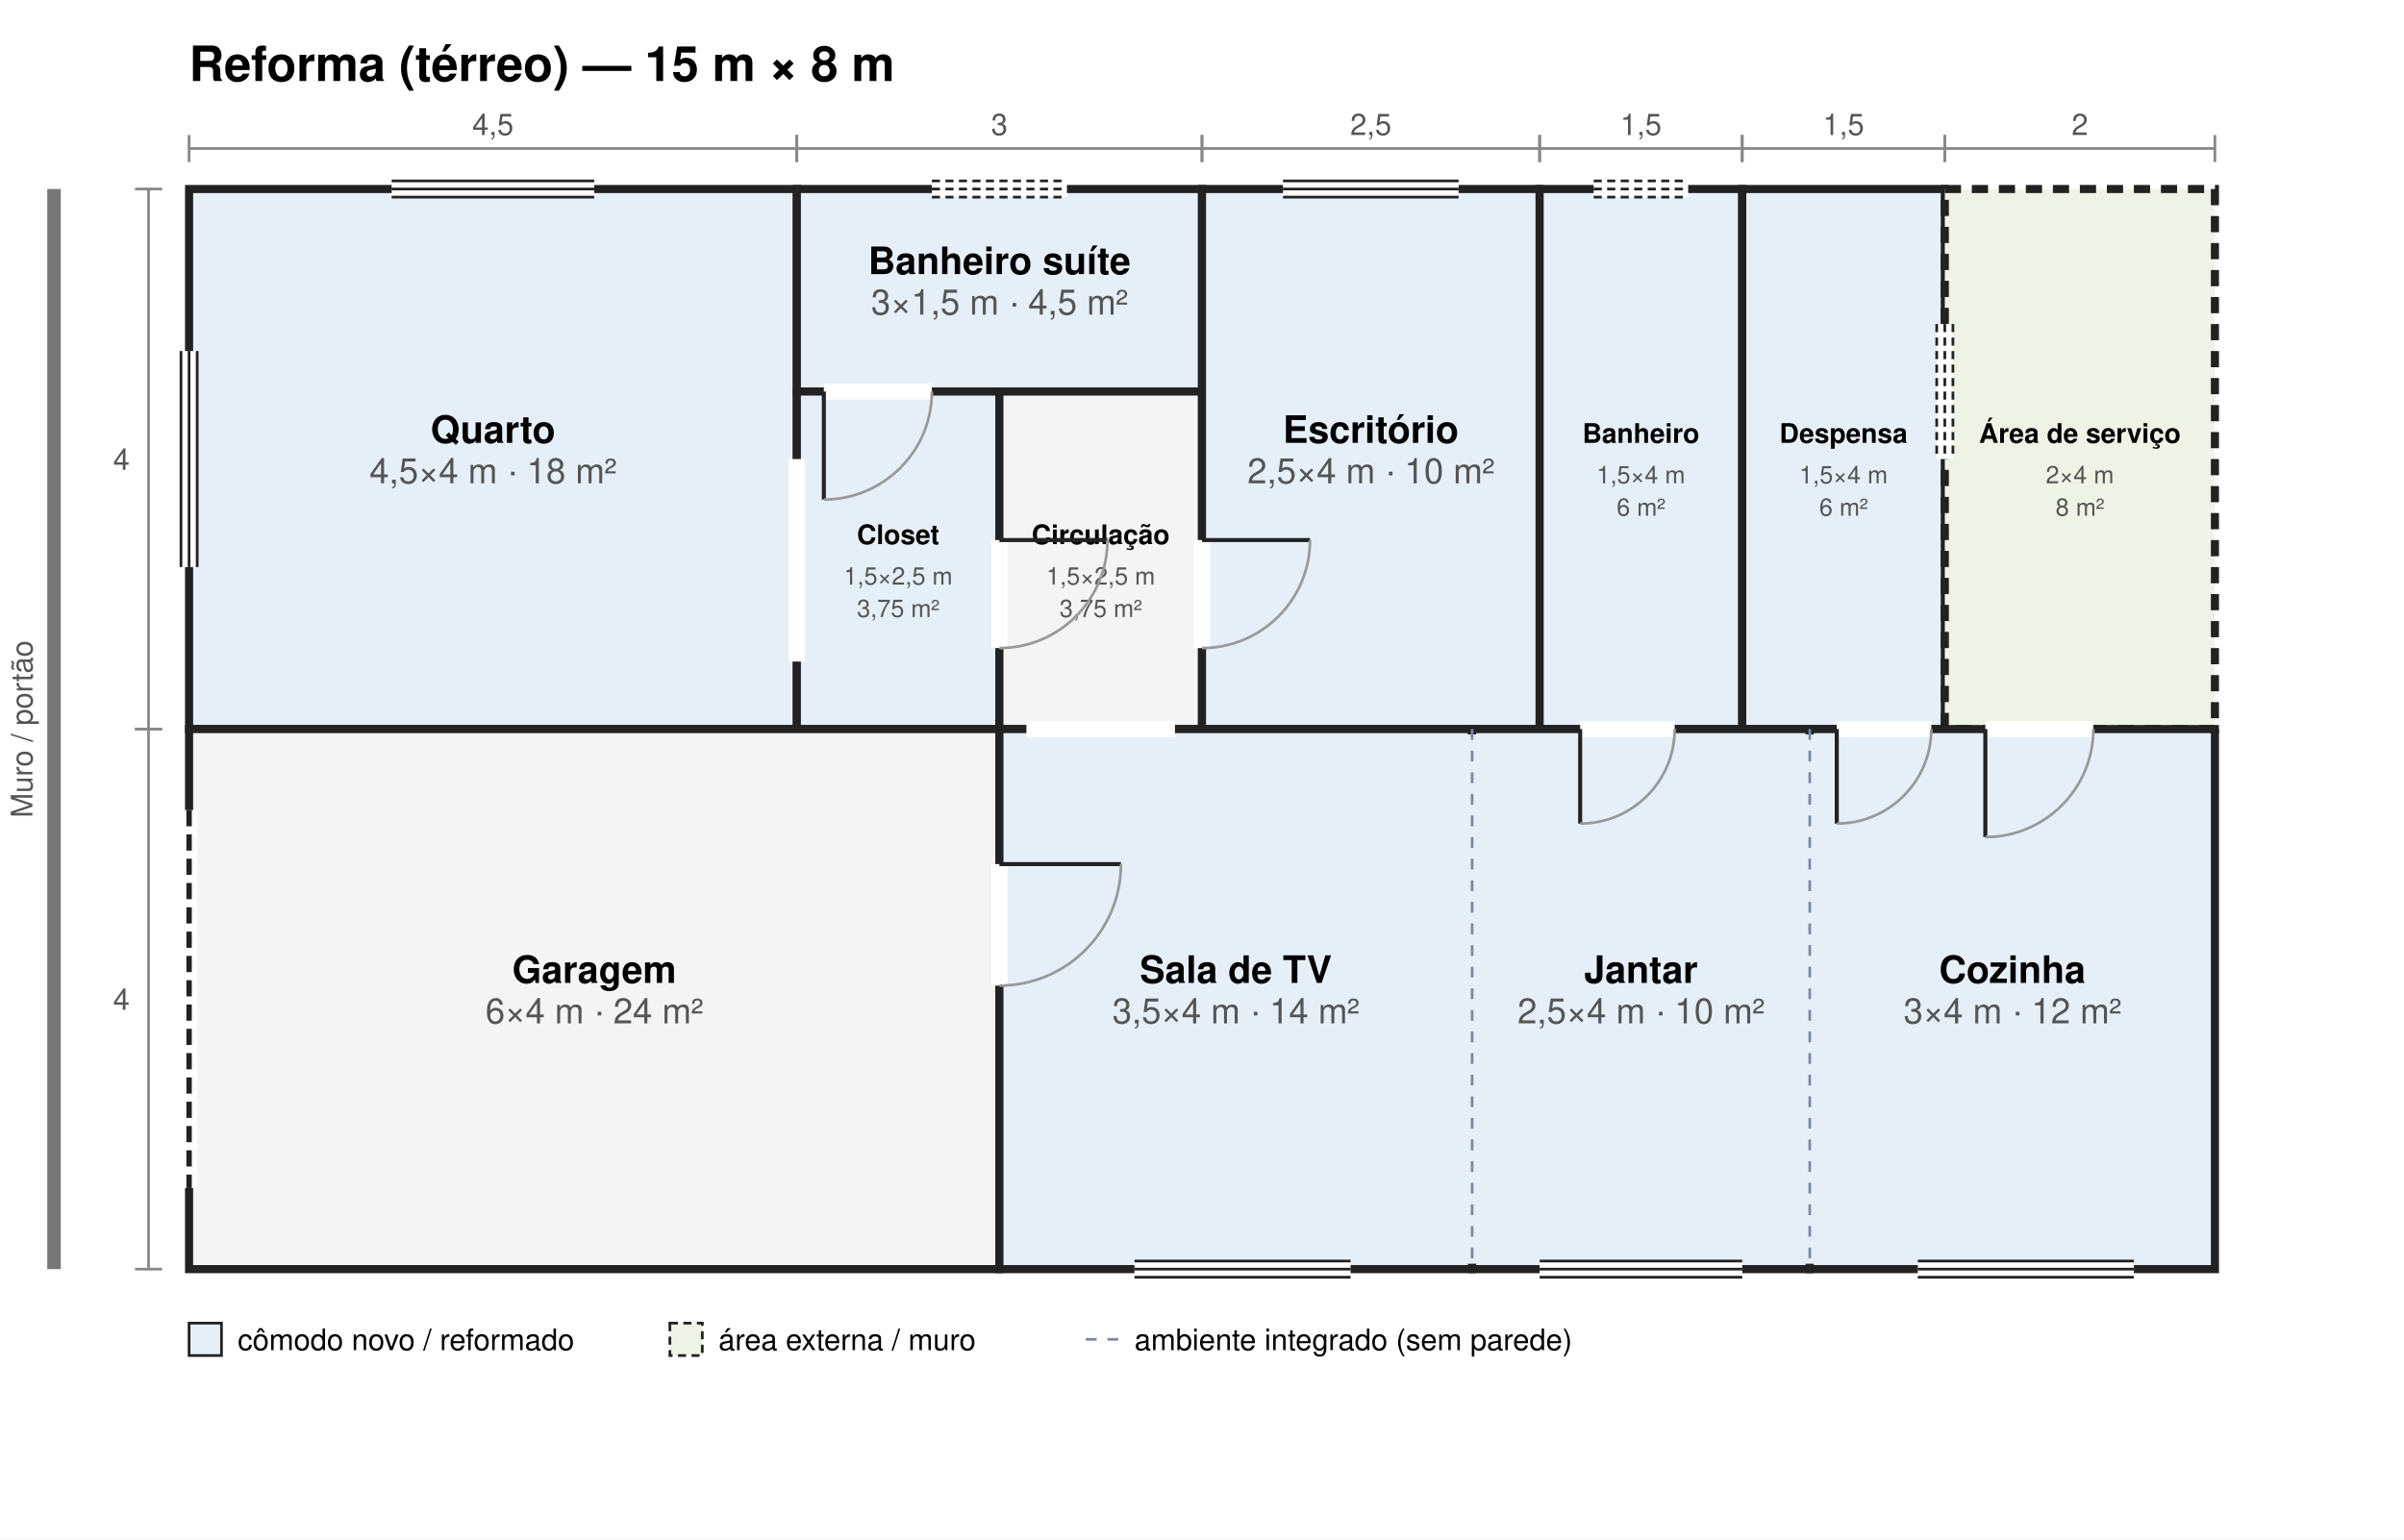
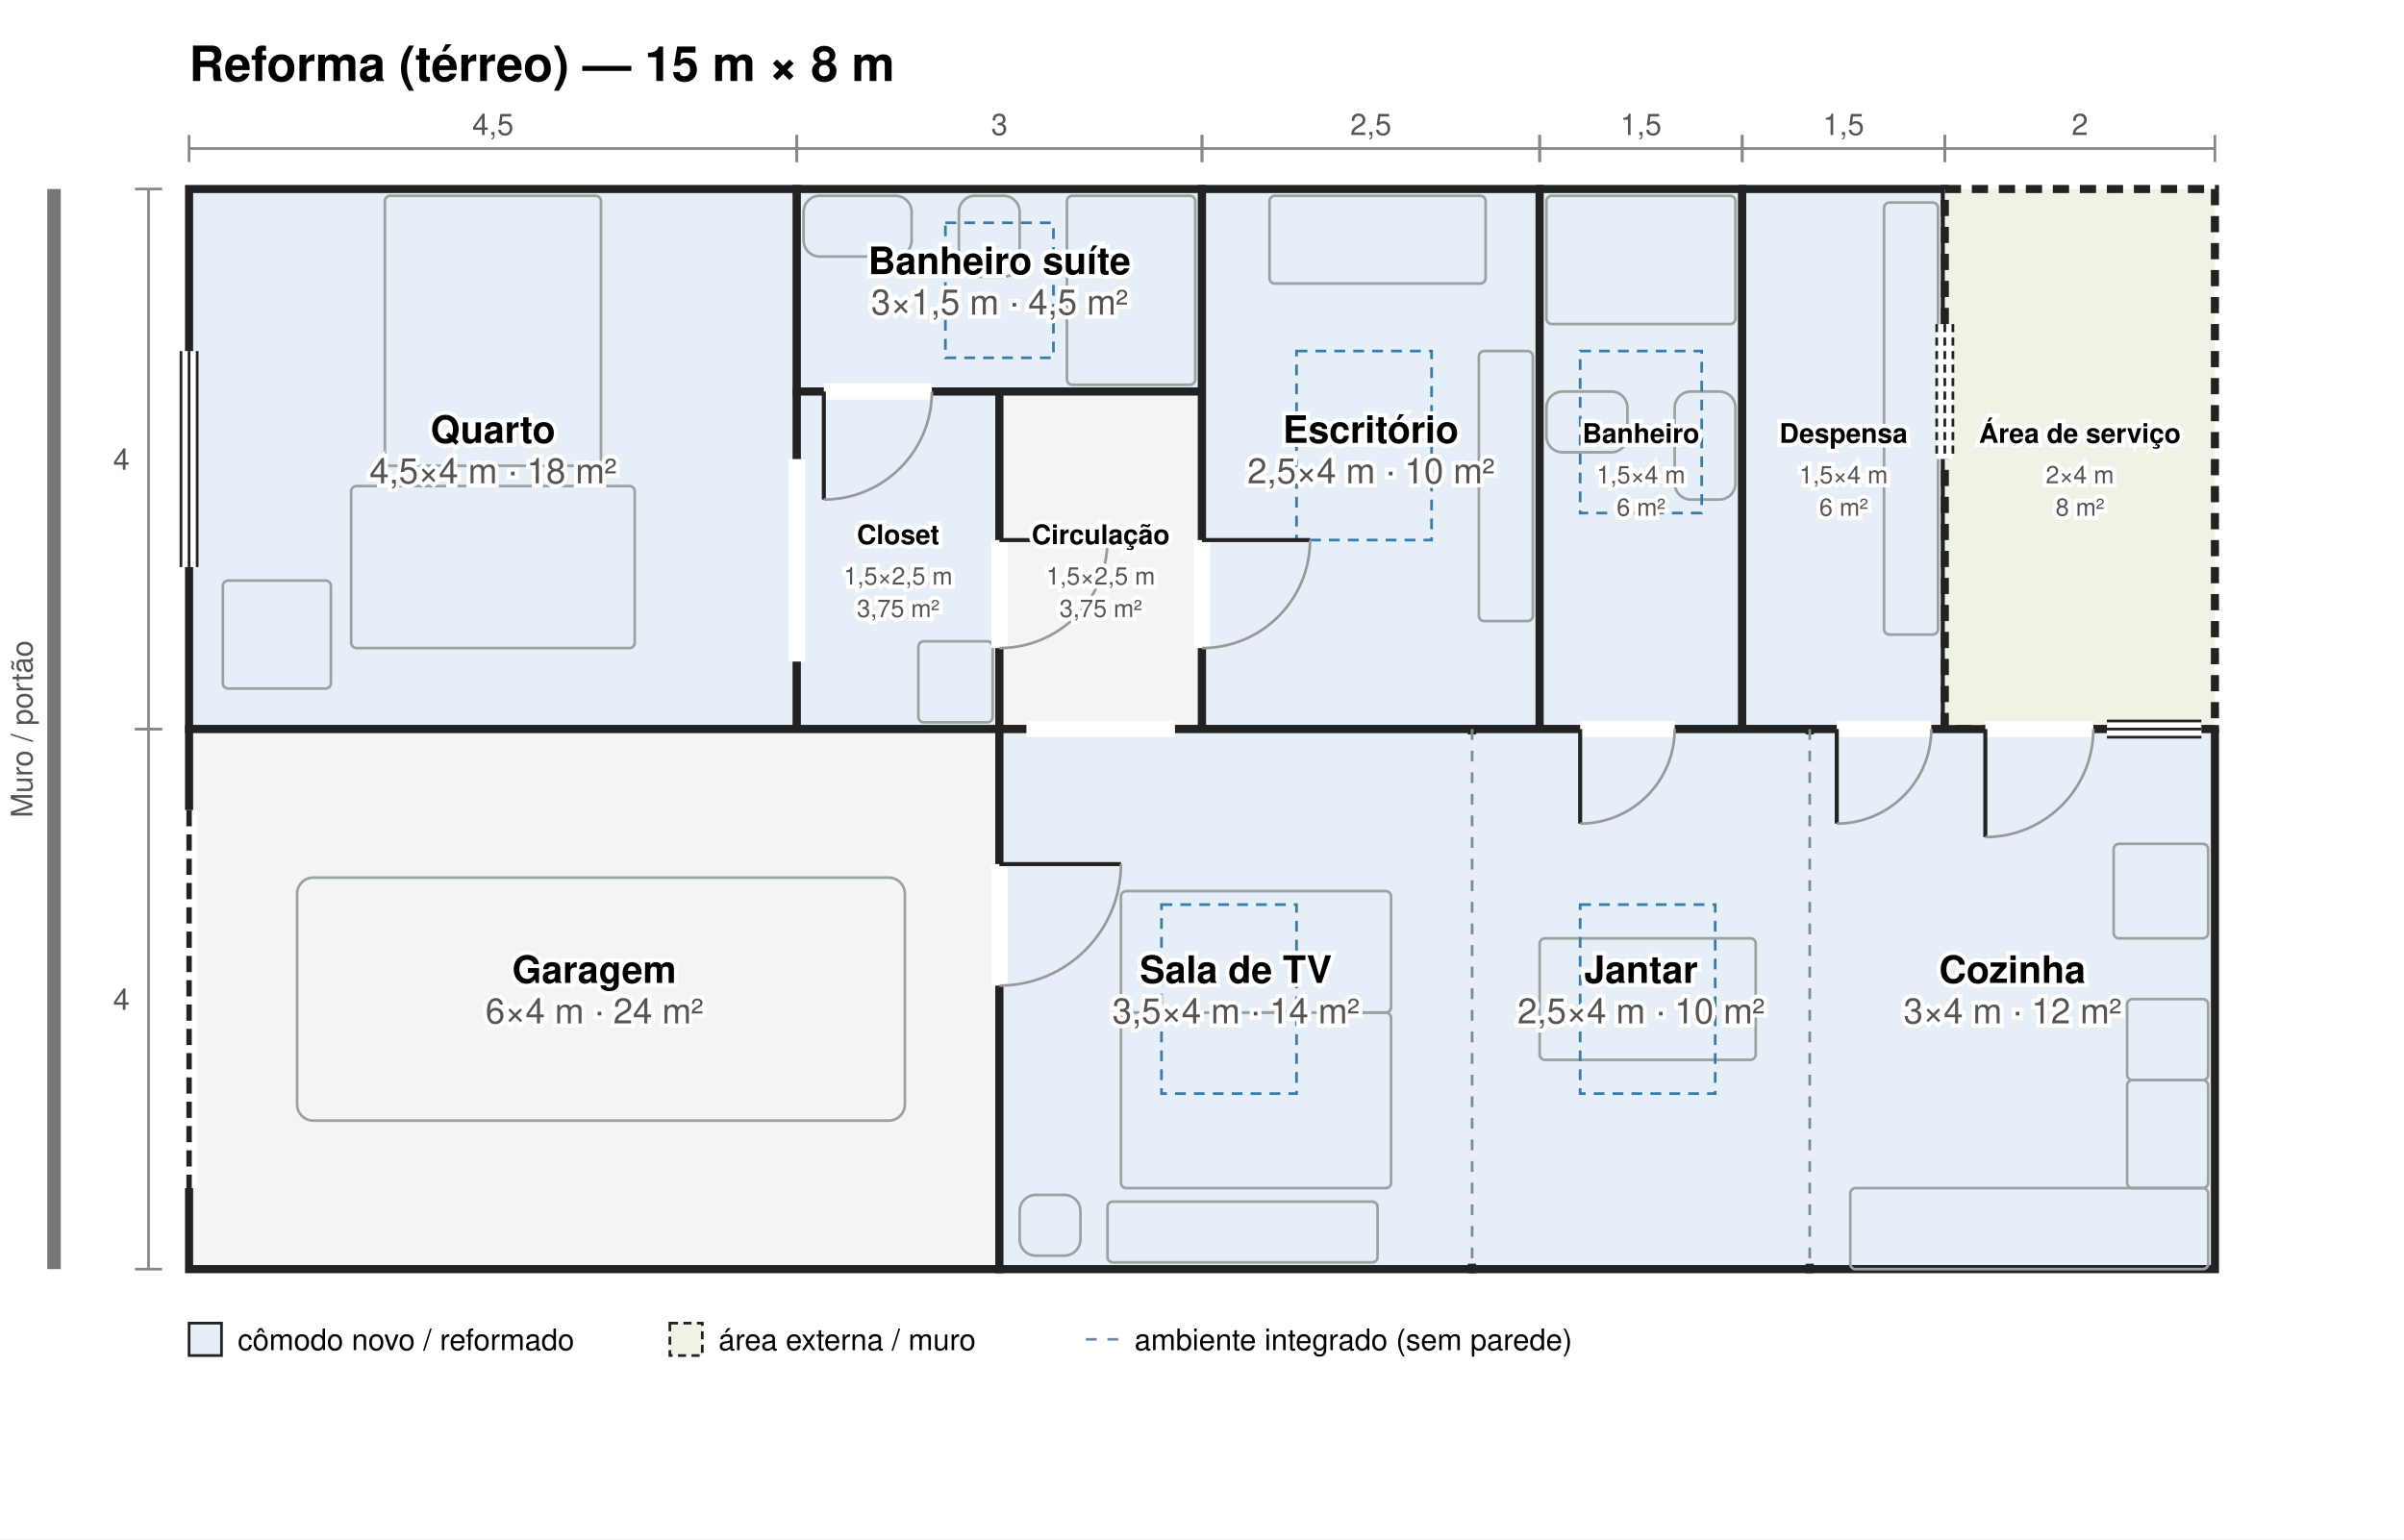
<svg xmlns="http://www.w3.org/2000/svg" width="890" height="570" font-family="Helvetica,Arial,sans-serif">
  <rect width="100%" height="100%" fill="#fff" />
  <text x="70" y="30" font-size="18" font-weight="bold">Reforma (térreo) — 15 m × 8 m</text>
  <rect x="70" y="70" width="225.0" height="200" fill="#e6eff8" stroke="#222" stroke-width="3" />
-   <text x="182.5" y="164.0" font-size="14" text-anchor="middle" font-weight="bold">Quarto</text>
-   <text x="182.5" y="179.0" font-size="13" text-anchor="middle" fill="#555">4,5×4 m · 18 m²</text>
  <rect x="295.0" y="70" width="150" height="75.0" fill="#e6eff8" stroke="#222" stroke-width="3" />
-   <text x="370.0" y="101.5" font-size="14" text-anchor="middle" font-weight="bold">Banheiro suíte</text>
-   <text x="370.0" y="116.5" font-size="13" text-anchor="middle" fill="#555">3×1,5 m · 4,5 m²</text>
  <rect x="295.0" y="145.0" width="75.0" height="125.0" fill="#e6eff8" stroke="#222" stroke-width="3" />
-   <text x="332.5" y="201.5" font-size="10" text-anchor="middle" font-weight="bold">Closet</text>
-   <text x="332.5" y="216.5" font-size="9" text-anchor="middle" fill="#555">1,5×2,5 m</text>
-   <text x="332.5" y="228.5" font-size="9" text-anchor="middle" fill="#555">3,75 m²</text>
  <rect x="370" y="145.0" width="75.0" height="125.0" fill="#f4f4f4" stroke="#222" stroke-width="3" />
-   <text x="407.5" y="201.5" font-size="10" text-anchor="middle" font-weight="bold">Circulação</text>
-   <text x="407.5" y="216.5" font-size="9" text-anchor="middle" fill="#555">1,5×2,5 m</text>
-   <text x="407.5" y="228.5" font-size="9" text-anchor="middle" fill="#555">3,75 m²</text>
  <rect x="445.0" y="70" width="125.0" height="200" fill="#e6eff8" stroke="#222" stroke-width="3" />
-   <text x="507.5" y="164.0" font-size="14" text-anchor="middle" font-weight="bold">Escritório</text>
-   <text x="507.5" y="179.0" font-size="13" text-anchor="middle" fill="#555">2,5×4 m · 10 m²</text>
  <rect x="570" y="70" width="75.0" height="200" fill="#e6eff8" stroke="#222" stroke-width="3" />
-   <text x="607.5" y="164.0" font-size="10" text-anchor="middle" font-weight="bold">Banheiro</text>
-   <text x="607.5" y="179.0" font-size="9" text-anchor="middle" fill="#555">1,5×4 m</text>
-   <text x="607.5" y="191.0" font-size="9" text-anchor="middle" fill="#555">6 m²</text>
  <rect x="645.0" y="70" width="75.0" height="200" fill="#e6eff8" stroke="#222" stroke-width="3" />
-   <text x="682.5" y="164.0" font-size="10" text-anchor="middle" font-weight="bold">Despensa</text>
-   <text x="682.5" y="179.0" font-size="9" text-anchor="middle" fill="#555">1,5×4 m</text>
-   <text x="682.5" y="191.0" font-size="9" text-anchor="middle" fill="#555">6 m²</text>
  <rect x="720" y="70" width="100" height="200" fill="#eef3e6" stroke="#222" stroke-width="3" stroke-dasharray="6 4" />
-   <text x="770.0" y="164.0" font-size="10" text-anchor="middle" font-weight="bold">Área de serviço</text>
-   <text x="770.0" y="179.0" font-size="9" text-anchor="middle" fill="#555">2×4 m</text>
-   <text x="770.0" y="191.0" font-size="9" text-anchor="middle" fill="#555">8 m²</text>
  <rect x="70" y="270" width="300" height="200" fill="#f4f4f4" stroke="#222" stroke-width="3" />
-   <text x="220.0" y="364.0" font-size="14" text-anchor="middle" font-weight="bold">Garagem</text>
-   <text x="220.0" y="379.0" font-size="13" text-anchor="middle" fill="#555">6×4 m · 24 m²</text>
  <rect x="370" y="270" width="175.0" height="200" fill="#e6eff8" stroke="#222" stroke-width="3" />
-   <text x="457.5" y="364.0" font-size="14" text-anchor="middle" font-weight="bold">Sala de TV</text>
-   <text x="457.5" y="379.0" font-size="13" text-anchor="middle" fill="#555">3,5×4 m · 14 m²</text>
  <rect x="545.0" y="270" width="125.0" height="200" fill="#e6eff8" stroke="#222" stroke-width="3" />
-   <text x="607.5" y="364.0" font-size="14" text-anchor="middle" font-weight="bold">Jantar</text>
-   <text x="607.5" y="379.0" font-size="13" text-anchor="middle" fill="#555">2,5×4 m · 10 m²</text>
  <rect x="670" y="270" width="150" height="200" fill="#e6eff8" stroke="#222" stroke-width="3" />
-   <text x="745.0" y="364.0" font-size="14" text-anchor="middle" font-weight="bold">Cozinha</text>
-   <text x="745.0" y="379.0" font-size="13" text-anchor="middle" fill="#555">3×4 m · 12 m²</text>
  <line x1="545.0" y1="272" x2="545.0" y2="468" stroke="#e6eff8" stroke-width="5" />
  <line x1="545.0" y1="270" x2="545.0" y2="470" stroke="#7a8aa0" stroke-width="1" stroke-dasharray="4 4" />
  <line x1="670" y1="272" x2="670" y2="468" stroke="#e6eff8" stroke-width="5" />
  <line x1="670" y1="270" x2="670" y2="470" stroke="#7a8aa0" stroke-width="1" stroke-dasharray="4 4" />
+   <rect x="142.5" y="72.5" width="80.0" height="100.0" rx="2" fill="none" stroke="#9aa39f" stroke-width="1" />
+   <rect x="130.0" y="180.0" width="105.0" height="60.0" rx="2" fill="none" stroke="#9aa39f" stroke-width="1" />
+   <rect x="82.5" y="215.0" width="40.0" height="40.0" rx="2" fill="none" stroke="#9aa39f" stroke-width="1" />
+   <rect x="395.0" y="72.5" width="47.5" height="70.0" rx="2" fill="none" stroke="#9aa39f" stroke-width="1" />
+   <rect x="355.0" y="72.5" width="22.5" height="30.0" rx="6" fill="none" stroke="#9aa39f" stroke-width="1" />
+   <rect x="297.5" y="72.5" width="40.0" height="22.5" rx="6" fill="none" stroke="#9aa39f" stroke-width="1" />
+   <rect x="340.0" y="237.5" width="27.5" height="30.0" rx="2" fill="none" stroke="#9aa39f" stroke-width="1" />
+   <rect x="470.0" y="72.5" width="80.0" height="32.5" rx="2" fill="none" stroke="#9aa39f" stroke-width="1" />
+   <rect x="547.5" y="130.0" width="20.0" height="100.0" rx="2" fill="none" stroke="#9aa39f" stroke-width="1" />
+   <rect x="572.5" y="72.5" width="70.0" height="47.5" rx="2" fill="none" stroke="#9aa39f" stroke-width="1" />
+   <rect x="572.5" y="145.0" width="30.0" height="22.5" rx="6" fill="none" stroke="#9aa39f" stroke-width="1" />
+   <rect x="620.0" y="145.0" width="22.5" height="40.0" rx="6" fill="none" stroke="#9aa39f" stroke-width="1" />
+   <rect x="697.5" y="75.0" width="20.0" height="160.0" rx="2" fill="none" stroke="#9aa39f" stroke-width="1" />
+   <rect x="110.0" y="325.0" width="225.0" height="90.0" rx="6" fill="none" stroke="#9aa39f" stroke-width="1" />
+   <rect x="410.0" y="445.0" width="100" height="22.5" rx="2" fill="none" stroke="#9aa39f" stroke-width="1" />
+   <rect x="415.0" y="375.0" width="100" height="65.0" rx="2" fill="none" stroke="#9aa39f" stroke-width="1" />
+   <rect x="415.0" y="330.0" width="100" height="45.0" rx="2" fill="none" stroke="#9aa39f" stroke-width="1" />
+   <rect x="377.5" y="442.5" width="22.5" height="22.5" rx="6" fill="none" stroke="#9aa39f" stroke-width="1" />
+   <rect x="570.0" y="347.5" width="80.0" height="45.0" rx="2" fill="none" stroke="#9aa39f" stroke-width="1" />
+   <rect x="685.0" y="440.0" width="132.5" height="30.0" rx="2" fill="none" stroke="#9aa39f" stroke-width="1" />
+   <rect x="787.5" y="370.0" width="30.0" height="30.0" rx="2" fill="none" stroke="#9aa39f" stroke-width="1" />
+   <rect x="787.5" y="400.0" width="30.0" height="40.0" rx="2" fill="none" stroke="#9aa39f" stroke-width="1" />
+   <rect x="782.5" y="312.5" width="35.0" height="35.0" rx="2" fill="none" stroke="#9aa39f" stroke-width="1" />
+   <rect x="350.0" y="82.5" width="40.0" height="50.0" fill="none" stroke="#3a7ca5" stroke-width="1" stroke-dasharray="4 3" />
+   <rect x="480" y="130.0" width="50" height="70.0" fill="none" stroke="#3a7ca5" stroke-width="1" stroke-dasharray="4 3" />
+   <rect x="585.0" y="130.0" width="45.0" height="60.0" fill="none" stroke="#3a7ca5" stroke-width="1" stroke-dasharray="4 3" />
+   <rect x="430.0" y="335.0" width="50" height="70.0" fill="none" stroke="#3a7ca5" stroke-width="1" stroke-dasharray="4 3" />
+   <rect x="585.0" y="335.0" width="50" height="70.0" fill="none" stroke="#3a7ca5" stroke-width="1" stroke-dasharray="4 3" />
  <rect x="67" y="130.0" width="6" height="80.0" fill="#fff" />
  <line x1="67" y1="130.0" x2="67" y2="210.0" stroke="#222" stroke-width="1" />
  <line x1="70" y1="130.0" x2="70" y2="210.0" stroke="#222" stroke-width="1" />
  <line x1="73" y1="130.0" x2="73" y2="210.0" stroke="#222" stroke-width="1" />
-   <rect x="145.0" y="67" width="75.0" height="6" fill="#fff" />
-   <line x1="145.0" y1="67" x2="220" y2="67" stroke="#222" stroke-width="1" />
-   <line x1="145.0" y1="70" x2="220" y2="70" stroke="#222" stroke-width="1" />
-   <line x1="145.0" y1="73" x2="220" y2="73" stroke="#222" stroke-width="1" />
-   <rect x="345.0" y="67" width="50.0" height="6" fill="#fff" />
-   <line x1="345.0" y1="67" x2="395.0" y2="67" stroke="#222" stroke-width="1" stroke-dasharray="3 2" />
-   <line x1="345.0" y1="70" x2="395.0" y2="70" stroke="#222" stroke-width="1" stroke-dasharray="3 2" />
-   <line x1="345.0" y1="73" x2="395.0" y2="73" stroke="#222" stroke-width="1" stroke-dasharray="3 2" />
  <rect x="305.0" y="142.0" width="40.0" height="6" fill="#fff" />
  <line x1="305.0" y1="145.0" x2="305.0" y2="185.0" stroke="#222" stroke-width="1.5" />
  <path d="M305.0,185.0 A40.0,40.0 0 0 0 345.0,145.0" fill="none" stroke="#999" stroke-width="1" />
  <rect x="292.0" y="170" width="6" height="75.0" fill="#fff" />
  <rect x="367" y="200.0" width="6" height="40.0" fill="#fff" />
  <line x1="370" y1="200.0" x2="410.0" y2="200.0" stroke="#222" stroke-width="1.5" />
  <path d="M410.0,200.0 A40.0,40.0 0 0 1 370,240.0" fill="none" stroke="#999" stroke-width="1" />
  <rect x="380.0" y="267" width="55.0" height="6" fill="#fff" />
  <rect x="442.0" y="200.0" width="6" height="40.0" fill="#fff" />
  <line x1="445.0" y1="200.0" x2="485.0" y2="200.0" stroke="#222" stroke-width="1.5" />
  <path d="M485.0,200.0 A40.0,40.0 0 0 1 445.0,240.0" fill="none" stroke="#999" stroke-width="1" />
-   <rect x="475.0" y="67" width="65.0" height="6" fill="#fff" />
-   <line x1="475.0" y1="67" x2="540.0" y2="67" stroke="#222" stroke-width="1" />
-   <line x1="475.0" y1="70" x2="540.0" y2="70" stroke="#222" stroke-width="1" />
-   <line x1="475.0" y1="73" x2="540.0" y2="73" stroke="#222" stroke-width="1" />
  <rect x="585.0" y="267" width="35.0" height="6" fill="#fff" />
  <line x1="585.0" y1="270" x2="585.0" y2="305.0" stroke="#222" stroke-width="1.5" />
  <path d="M585.0,305.0 A35.0,35.0 0 0 0 620,270" fill="none" stroke="#999" stroke-width="1" />
-   <rect x="590.0" y="67" width="35.0" height="6" fill="#fff" />
-   <line x1="590.0" y1="67" x2="625.0" y2="67" stroke="#222" stroke-width="1" stroke-dasharray="3 2" />
-   <line x1="590.0" y1="70" x2="625.0" y2="70" stroke="#222" stroke-width="1" stroke-dasharray="3 2" />
-   <line x1="590.0" y1="73" x2="625.0" y2="73" stroke="#222" stroke-width="1" stroke-dasharray="3 2" />
  <rect x="680.0" y="267" width="35.0" height="6" fill="#fff" />
  <line x1="680.0" y1="270" x2="680.0" y2="305.0" stroke="#222" stroke-width="1.5" />
  <path d="M680.0,305.0 A35.0,35.0 0 0 0 715.0,270" fill="none" stroke="#999" stroke-width="1" />
  <rect x="717" y="120" width="6" height="50" fill="#fff" />
  <line x1="717" y1="120" x2="717" y2="170" stroke="#222" stroke-width="1" stroke-dasharray="3 2" />
  <line x1="720" y1="120" x2="720" y2="170" stroke="#222" stroke-width="1" stroke-dasharray="3 2" />
  <line x1="723" y1="120" x2="723" y2="170" stroke="#222" stroke-width="1" stroke-dasharray="3 2" />
  <rect x="67" y="300.0" width="6" height="140.0" fill="#fff" />
  <line x1="70" y1="300.0" x2="70" y2="440.0" stroke="#222" stroke-width="2" stroke-dasharray="6 3" />
  <rect x="367" y="320" width="6" height="45.0" fill="#fff" />
  <line x1="370" y1="320" x2="415.0" y2="320" stroke="#222" stroke-width="1.5" />
  <path d="M415.0,320 A45.0,45.0 0 0 1 370,365.0" fill="none" stroke="#999" stroke-width="1" />
-   <rect x="420" y="467" width="80.0" height="6" fill="#fff" />
-   <line x1="420" y1="467" x2="500.0" y2="467" stroke="#222" stroke-width="1" />
-   <line x1="420" y1="470" x2="500.0" y2="470" stroke="#222" stroke-width="1" />
-   <line x1="420" y1="473" x2="500.0" y2="473" stroke="#222" stroke-width="1" />
-   <rect x="570" y="467" width="75.0" height="6" fill="#fff" />
-   <line x1="570" y1="467" x2="645.0" y2="467" stroke="#222" stroke-width="1" />
-   <line x1="570" y1="470" x2="645.0" y2="470" stroke="#222" stroke-width="1" />
-   <line x1="570" y1="473" x2="645.0" y2="473" stroke="#222" stroke-width="1" />
-   <rect x="710.0" y="467" width="80.0" height="6" fill="#fff" />
-   <line x1="710.0" y1="467" x2="790.0" y2="467" stroke="#222" stroke-width="1" />
-   <line x1="710.0" y1="470" x2="790.0" y2="470" stroke="#222" stroke-width="1" />
-   <line x1="710.0" y1="473" x2="790.0" y2="473" stroke="#222" stroke-width="1" />
  <rect x="735.0" y="267" width="40.0" height="6" fill="#fff" />
  <line x1="735.0" y1="270" x2="735.0" y2="310.0" stroke="#222" stroke-width="1.5" />
  <path d="M735.0,310.0 A40.0,40.0 0 0 0 775.0,270" fill="none" stroke="#999" stroke-width="1" />
+   <rect x="780.0" y="267" width="35.0" height="6" fill="#fff" />
+   <line x1="780.0" y1="267" x2="815.0" y2="267" stroke="#222" stroke-width="1" />
+   <line x1="780.0" y1="270" x2="815.0" y2="270" stroke="#222" stroke-width="1" />
+   <line x1="780.0" y1="273" x2="815.0" y2="273" stroke="#222" stroke-width="1" />
  <line x1="20" y1="70" x2="20" y2="470" stroke="#777" stroke-width="5" />
  <text x="12" y="270.0" font-size="11" fill="#555" text-anchor="middle" transform="rotate(-90 12 270.0)">Muro / portão</text>
+   <text x="182.5" y="164.0" font-size="14" text-anchor="middle" font-weight="bold" paint-order="stroke" stroke="#fff" stroke-width="3">Quarto</text>
+   <text x="182.5" y="179.0" font-size="13" text-anchor="middle" fill="#555" paint-order="stroke" stroke="#fff" stroke-width="3">4,5×4 m · 18 m²</text>
+   <text x="370.0" y="101.5" font-size="14" text-anchor="middle" font-weight="bold" paint-order="stroke" stroke="#fff" stroke-width="3">Banheiro suíte</text>
+   <text x="370.0" y="116.5" font-size="13" text-anchor="middle" fill="#555" paint-order="stroke" stroke="#fff" stroke-width="3">3×1,5 m · 4,5 m²</text>
+   <text x="332.5" y="201.5" font-size="10" text-anchor="middle" font-weight="bold" paint-order="stroke" stroke="#fff" stroke-width="3">Closet</text>
+   <text x="332.5" y="216.5" font-size="9" text-anchor="middle" fill="#555" paint-order="stroke" stroke="#fff" stroke-width="3">1,5×2,5 m</text>
+   <text x="332.5" y="228.5" font-size="9" text-anchor="middle" fill="#555" paint-order="stroke" stroke="#fff" stroke-width="3">3,75 m²</text>
+   <text x="407.5" y="201.5" font-size="10" text-anchor="middle" font-weight="bold" paint-order="stroke" stroke="#fff" stroke-width="3">Circulação</text>
+   <text x="407.5" y="216.5" font-size="9" text-anchor="middle" fill="#555" paint-order="stroke" stroke="#fff" stroke-width="3">1,5×2,5 m</text>
+   <text x="407.5" y="228.5" font-size="9" text-anchor="middle" fill="#555" paint-order="stroke" stroke="#fff" stroke-width="3">3,75 m²</text>
+   <text x="507.5" y="164.0" font-size="14" text-anchor="middle" font-weight="bold" paint-order="stroke" stroke="#fff" stroke-width="3">Escritório</text>
+   <text x="507.5" y="179.0" font-size="13" text-anchor="middle" fill="#555" paint-order="stroke" stroke="#fff" stroke-width="3">2,5×4 m · 10 m²</text>
+   <text x="607.5" y="164.0" font-size="10" text-anchor="middle" font-weight="bold" paint-order="stroke" stroke="#fff" stroke-width="3">Banheiro</text>
+   <text x="607.5" y="179.0" font-size="9" text-anchor="middle" fill="#555" paint-order="stroke" stroke="#fff" stroke-width="3">1,5×4 m</text>
+   <text x="607.5" y="191.0" font-size="9" text-anchor="middle" fill="#555" paint-order="stroke" stroke="#fff" stroke-width="3">6 m²</text>
+   <text x="682.5" y="164.0" font-size="10" text-anchor="middle" font-weight="bold" paint-order="stroke" stroke="#fff" stroke-width="3">Despensa</text>
+   <text x="682.5" y="179.0" font-size="9" text-anchor="middle" fill="#555" paint-order="stroke" stroke="#fff" stroke-width="3">1,5×4 m</text>
+   <text x="682.5" y="191.0" font-size="9" text-anchor="middle" fill="#555" paint-order="stroke" stroke="#fff" stroke-width="3">6 m²</text>
+   <text x="770.0" y="164.0" font-size="10" text-anchor="middle" font-weight="bold" paint-order="stroke" stroke="#fff" stroke-width="3">Área de serviço</text>
+   <text x="770.0" y="179.0" font-size="9" text-anchor="middle" fill="#555" paint-order="stroke" stroke="#fff" stroke-width="3">2×4 m</text>
+   <text x="770.0" y="191.0" font-size="9" text-anchor="middle" fill="#555" paint-order="stroke" stroke="#fff" stroke-width="3">8 m²</text>
+   <text x="220.0" y="364.0" font-size="14" text-anchor="middle" font-weight="bold" paint-order="stroke" stroke="#fff" stroke-width="3">Garagem</text>
+   <text x="220.0" y="379.0" font-size="13" text-anchor="middle" fill="#555" paint-order="stroke" stroke="#fff" stroke-width="3">6×4 m · 24 m²</text>
+   <text x="457.5" y="364.0" font-size="14" text-anchor="middle" font-weight="bold" paint-order="stroke" stroke="#fff" stroke-width="3">Sala de TV</text>
+   <text x="457.5" y="379.0" font-size="13" text-anchor="middle" fill="#555" paint-order="stroke" stroke="#fff" stroke-width="3">3,5×4 m · 14 m²</text>
+   <text x="607.5" y="364.0" font-size="14" text-anchor="middle" font-weight="bold" paint-order="stroke" stroke="#fff" stroke-width="3">Jantar</text>
+   <text x="607.5" y="379.0" font-size="13" text-anchor="middle" fill="#555" paint-order="stroke" stroke="#fff" stroke-width="3">2,5×4 m · 10 m²</text>
+   <text x="745.0" y="364.0" font-size="14" text-anchor="middle" font-weight="bold" paint-order="stroke" stroke="#fff" stroke-width="3">Cozinha</text>
+   <text x="745.0" y="379.0" font-size="13" text-anchor="middle" fill="#555" paint-order="stroke" stroke="#fff" stroke-width="3">3×4 m · 12 m²</text>
  <line x1="70" y1="55" x2="295.0" y2="55" stroke="#888" />
  <line x1="70" y1="50" x2="70" y2="60" stroke="#888" />
  <line x1="295.0" y1="50" x2="295.0" y2="60" stroke="#888" />
  <text x="182.5" y="50" font-size="11" text-anchor="middle" fill="#555">4,5</text>
  <line x1="295.0" y1="55" x2="445.0" y2="55" stroke="#888" />
  <line x1="295.0" y1="50" x2="295.0" y2="60" stroke="#888" />
  <line x1="445.0" y1="50" x2="445.0" y2="60" stroke="#888" />
  <text x="370.0" y="50" font-size="11" text-anchor="middle" fill="#555">3</text>
  <line x1="445.0" y1="55" x2="570.0" y2="55" stroke="#888" />
  <line x1="445.0" y1="50" x2="445.0" y2="60" stroke="#888" />
  <line x1="570.0" y1="50" x2="570.0" y2="60" stroke="#888" />
  <text x="507.5" y="50" font-size="11" text-anchor="middle" fill="#555">2,5</text>
  <line x1="570" y1="55" x2="645.0" y2="55" stroke="#888" />
  <line x1="570" y1="50" x2="570" y2="60" stroke="#888" />
  <line x1="645.0" y1="50" x2="645.0" y2="60" stroke="#888" />
  <text x="607.5" y="50" font-size="11" text-anchor="middle" fill="#555">1,5</text>
  <line x1="645.0" y1="55" x2="720.0" y2="55" stroke="#888" />
  <line x1="645.0" y1="50" x2="645.0" y2="60" stroke="#888" />
  <line x1="720.0" y1="50" x2="720.0" y2="60" stroke="#888" />
  <text x="682.5" y="50" font-size="11" text-anchor="middle" fill="#555">1,5</text>
  <line x1="720" y1="55" x2="820" y2="55" stroke="#888" />
  <line x1="720" y1="50" x2="720" y2="60" stroke="#888" />
  <line x1="820" y1="50" x2="820" y2="60" stroke="#888" />
  <text x="770.0" y="50" font-size="11" text-anchor="middle" fill="#555">2</text>
  <line x1="55" y1="70" x2="55" y2="270" stroke="#888" />
  <line x1="50" y1="70" x2="60" y2="70" stroke="#888" />
  <line x1="50" y1="270" x2="60" y2="270" stroke="#888" />
  <text x="48" y="174.0" font-size="11" text-anchor="end" fill="#555">4</text>
  <line x1="55" y1="270" x2="55" y2="470" stroke="#888" />
  <line x1="50" y1="270" x2="60" y2="270" stroke="#888" />
  <line x1="50" y1="470" x2="60" y2="470" stroke="#888" />
  <text x="48" y="374.0" font-size="11" text-anchor="end" fill="#555">4</text>
  <rect x="70" y="490" width="12" height="12" fill="#e6eff8" stroke="#222" />
  <text x="88" y="500" font-size="11">cômodo novo / reformado</text>
  <rect x="248" y="490" width="12" height="12" fill="#eef3e6" stroke="#222" stroke-dasharray="3 2" />
  <text x="266" y="500" font-size="11">área externa / muro</text>
  <line x1="402" y1="496" x2="414" y2="496" stroke="#7a8aa0" stroke-dasharray="4 4" />
  <text x="420" y="500" font-size="11">ambiente integrado (sem parede)</text>
</svg>
